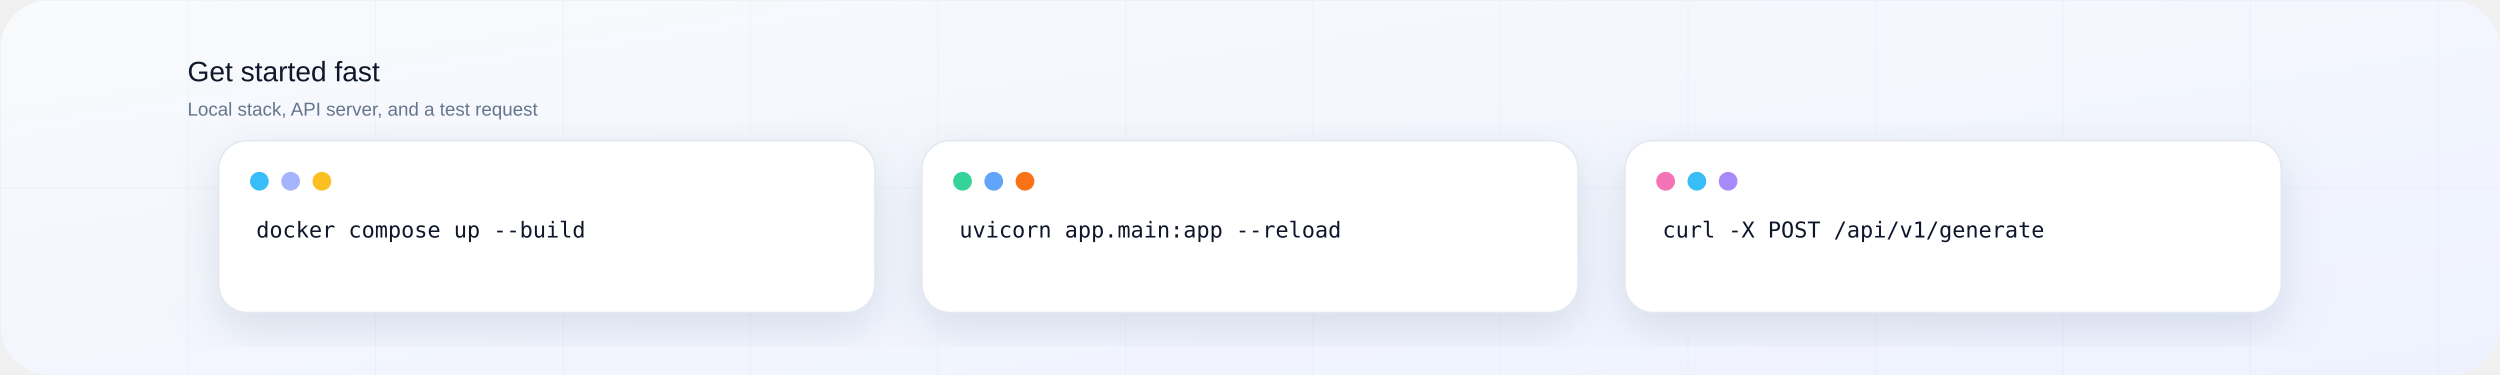
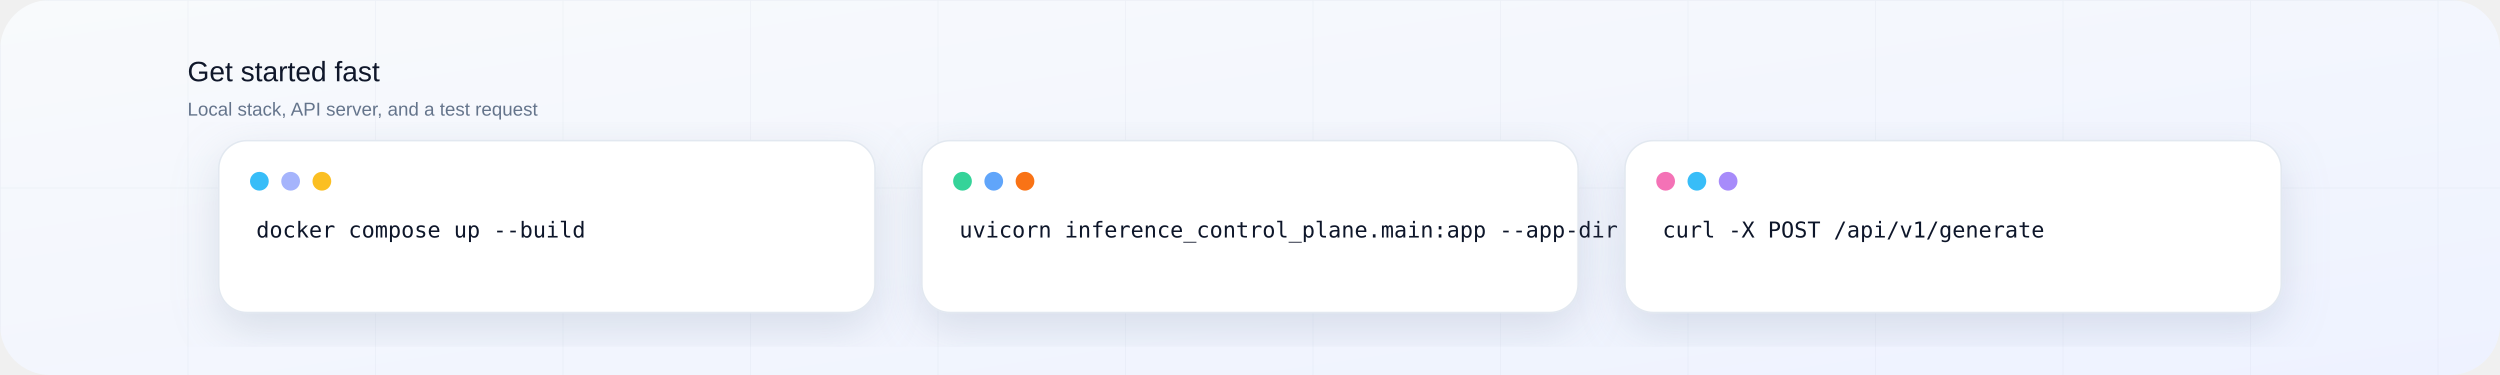
<svg xmlns="http://www.w3.org/2000/svg" width="1600" height="240" viewBox="0 0 1600 240" role="img" aria-label="Developer experience quick start commands.">
  <defs>
    <linearGradient id="bg" x1="0" y1="0" x2="1" y2="1">
      <stop offset="0%" stop-color="#F8FAFC" />
      <stop offset="100%" stop-color="#EEF2FF" />
    </linearGradient>
    <pattern id="grid" width="120" height="120" patternUnits="userSpaceOnUse">
      <path d="M120 0H0V120" fill="none" stroke="#CBD5E1" stroke-width="1" />
    </pattern>
    <filter id="shadow" x="-20%" y="-20%" width="140%" height="140%">
      <feDropShadow dx="0" dy="10" stdDeviation="14" flood-color="#94A3B8" flood-opacity="0.3" />
    </filter>
  </defs>
  <rect width="1600" height="240" rx="32" fill="url(#bg)" />
  <rect width="1600" height="240" rx="32" fill="url(#grid)" opacity="0.22" />
  <g font-family="Arial, sans-serif" fill="#0F172A">
    <text x="120" y="52" font-size="18">Get started fast</text>
    <text x="120" y="74" font-size="12" fill="#64748B">Local stack, API server, and a test request</text>
  </g>
  <g font-family="IBM Plex Mono, Menlo, monospace" font-size="14" fill="#0F172A">
    <g transform="translate(140 90)" filter="url(#shadow)">
      <rect width="420" height="110" rx="18" fill="#FFFFFF" stroke="#E2E8F0" />
      <circle cx="26" cy="26" r="6" fill="#38BDF8" />
      <circle cx="46" cy="26" r="6" fill="#A5B4FC" />
      <circle cx="66" cy="26" r="6" fill="#FBBF24" />
      <text x="24" y="62">docker compose up --build</text>
    </g>
    <g transform="translate(590 90)" filter="url(#shadow)">
      <rect width="420" height="110" rx="18" fill="#FFFFFF" stroke="#E2E8F0" />
      <circle cx="26" cy="26" r="6" fill="#34D399" />
      <circle cx="46" cy="26" r="6" fill="#60A5FA" />
      <circle cx="66" cy="26" r="6" fill="#F97316" />
-       <text x="24" y="62">uvicorn app.main:app --reload</text>
+       <text x="24" y="62">uvicorn inference_control_plane.main:app --app-dir src --reload</text>
    </g>
    <g transform="translate(1040 90)" filter="url(#shadow)">
      <rect width="420" height="110" rx="18" fill="#FFFFFF" stroke="#E2E8F0" />
      <circle cx="26" cy="26" r="6" fill="#F472B6" />
      <circle cx="46" cy="26" r="6" fill="#38BDF8" />
      <circle cx="66" cy="26" r="6" fill="#A78BFA" />
      <text x="24" y="62">curl -X POST /api/v1/generate</text>
    </g>
  </g>
</svg>
